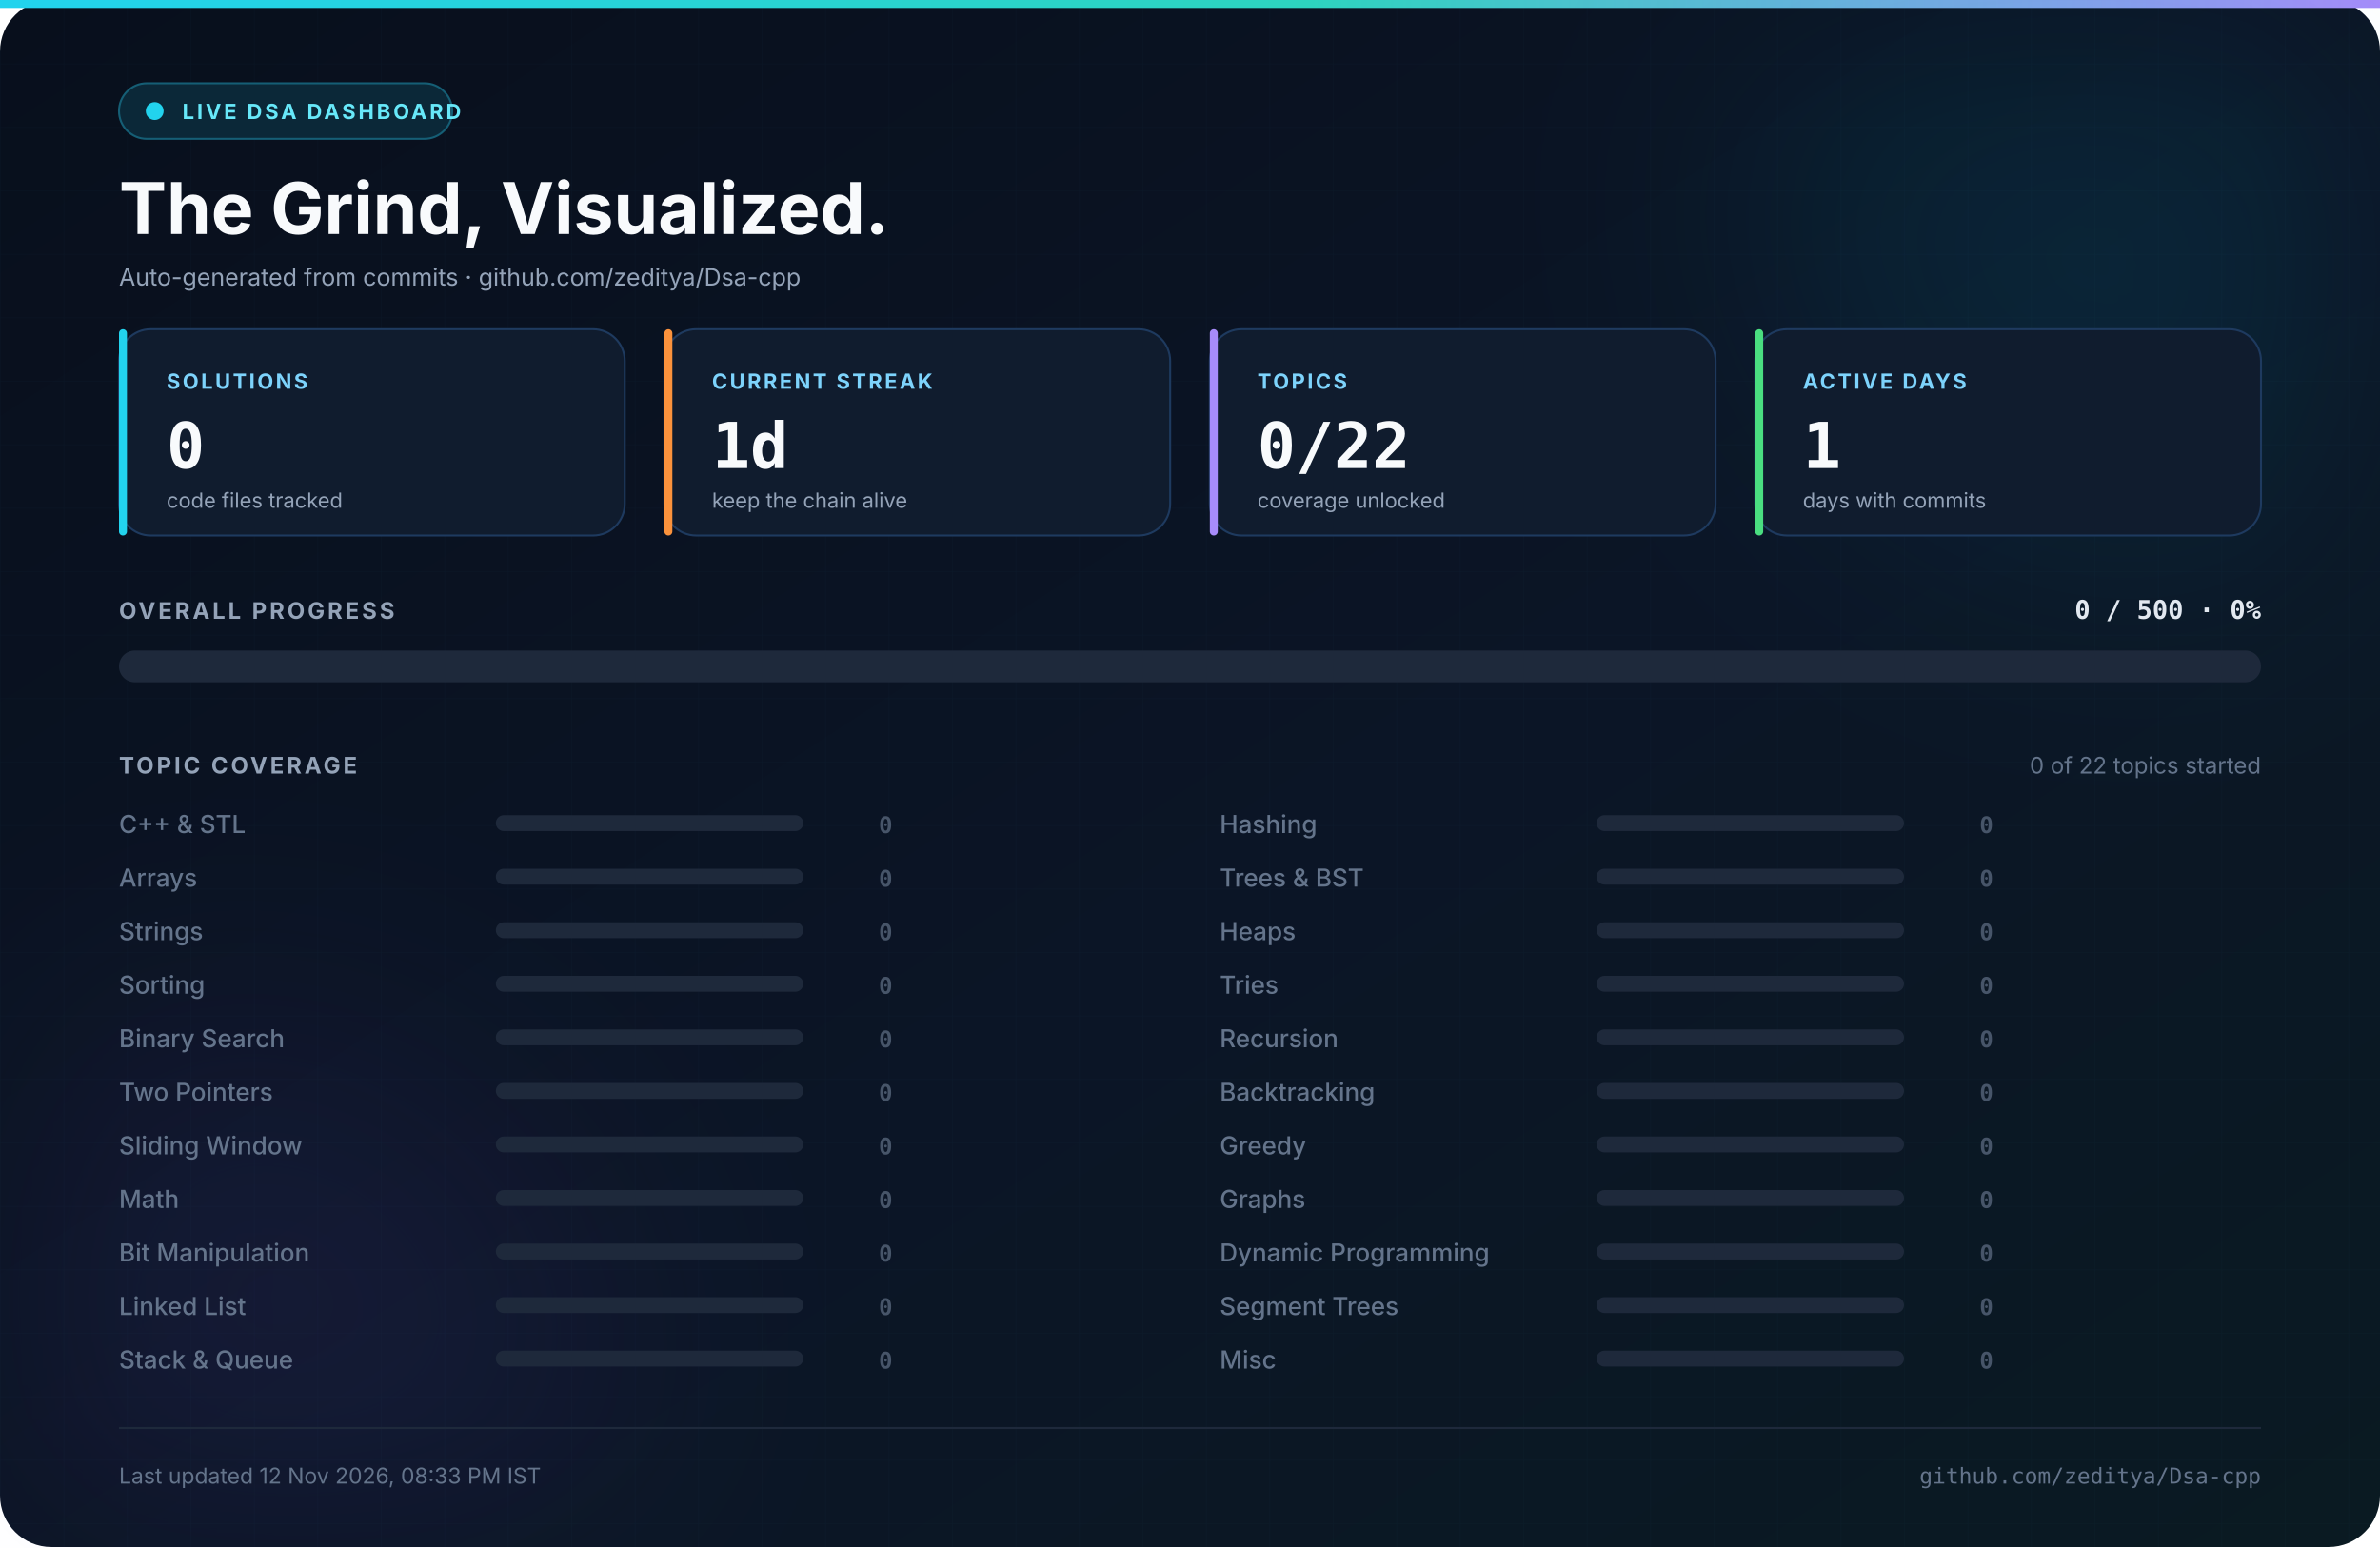
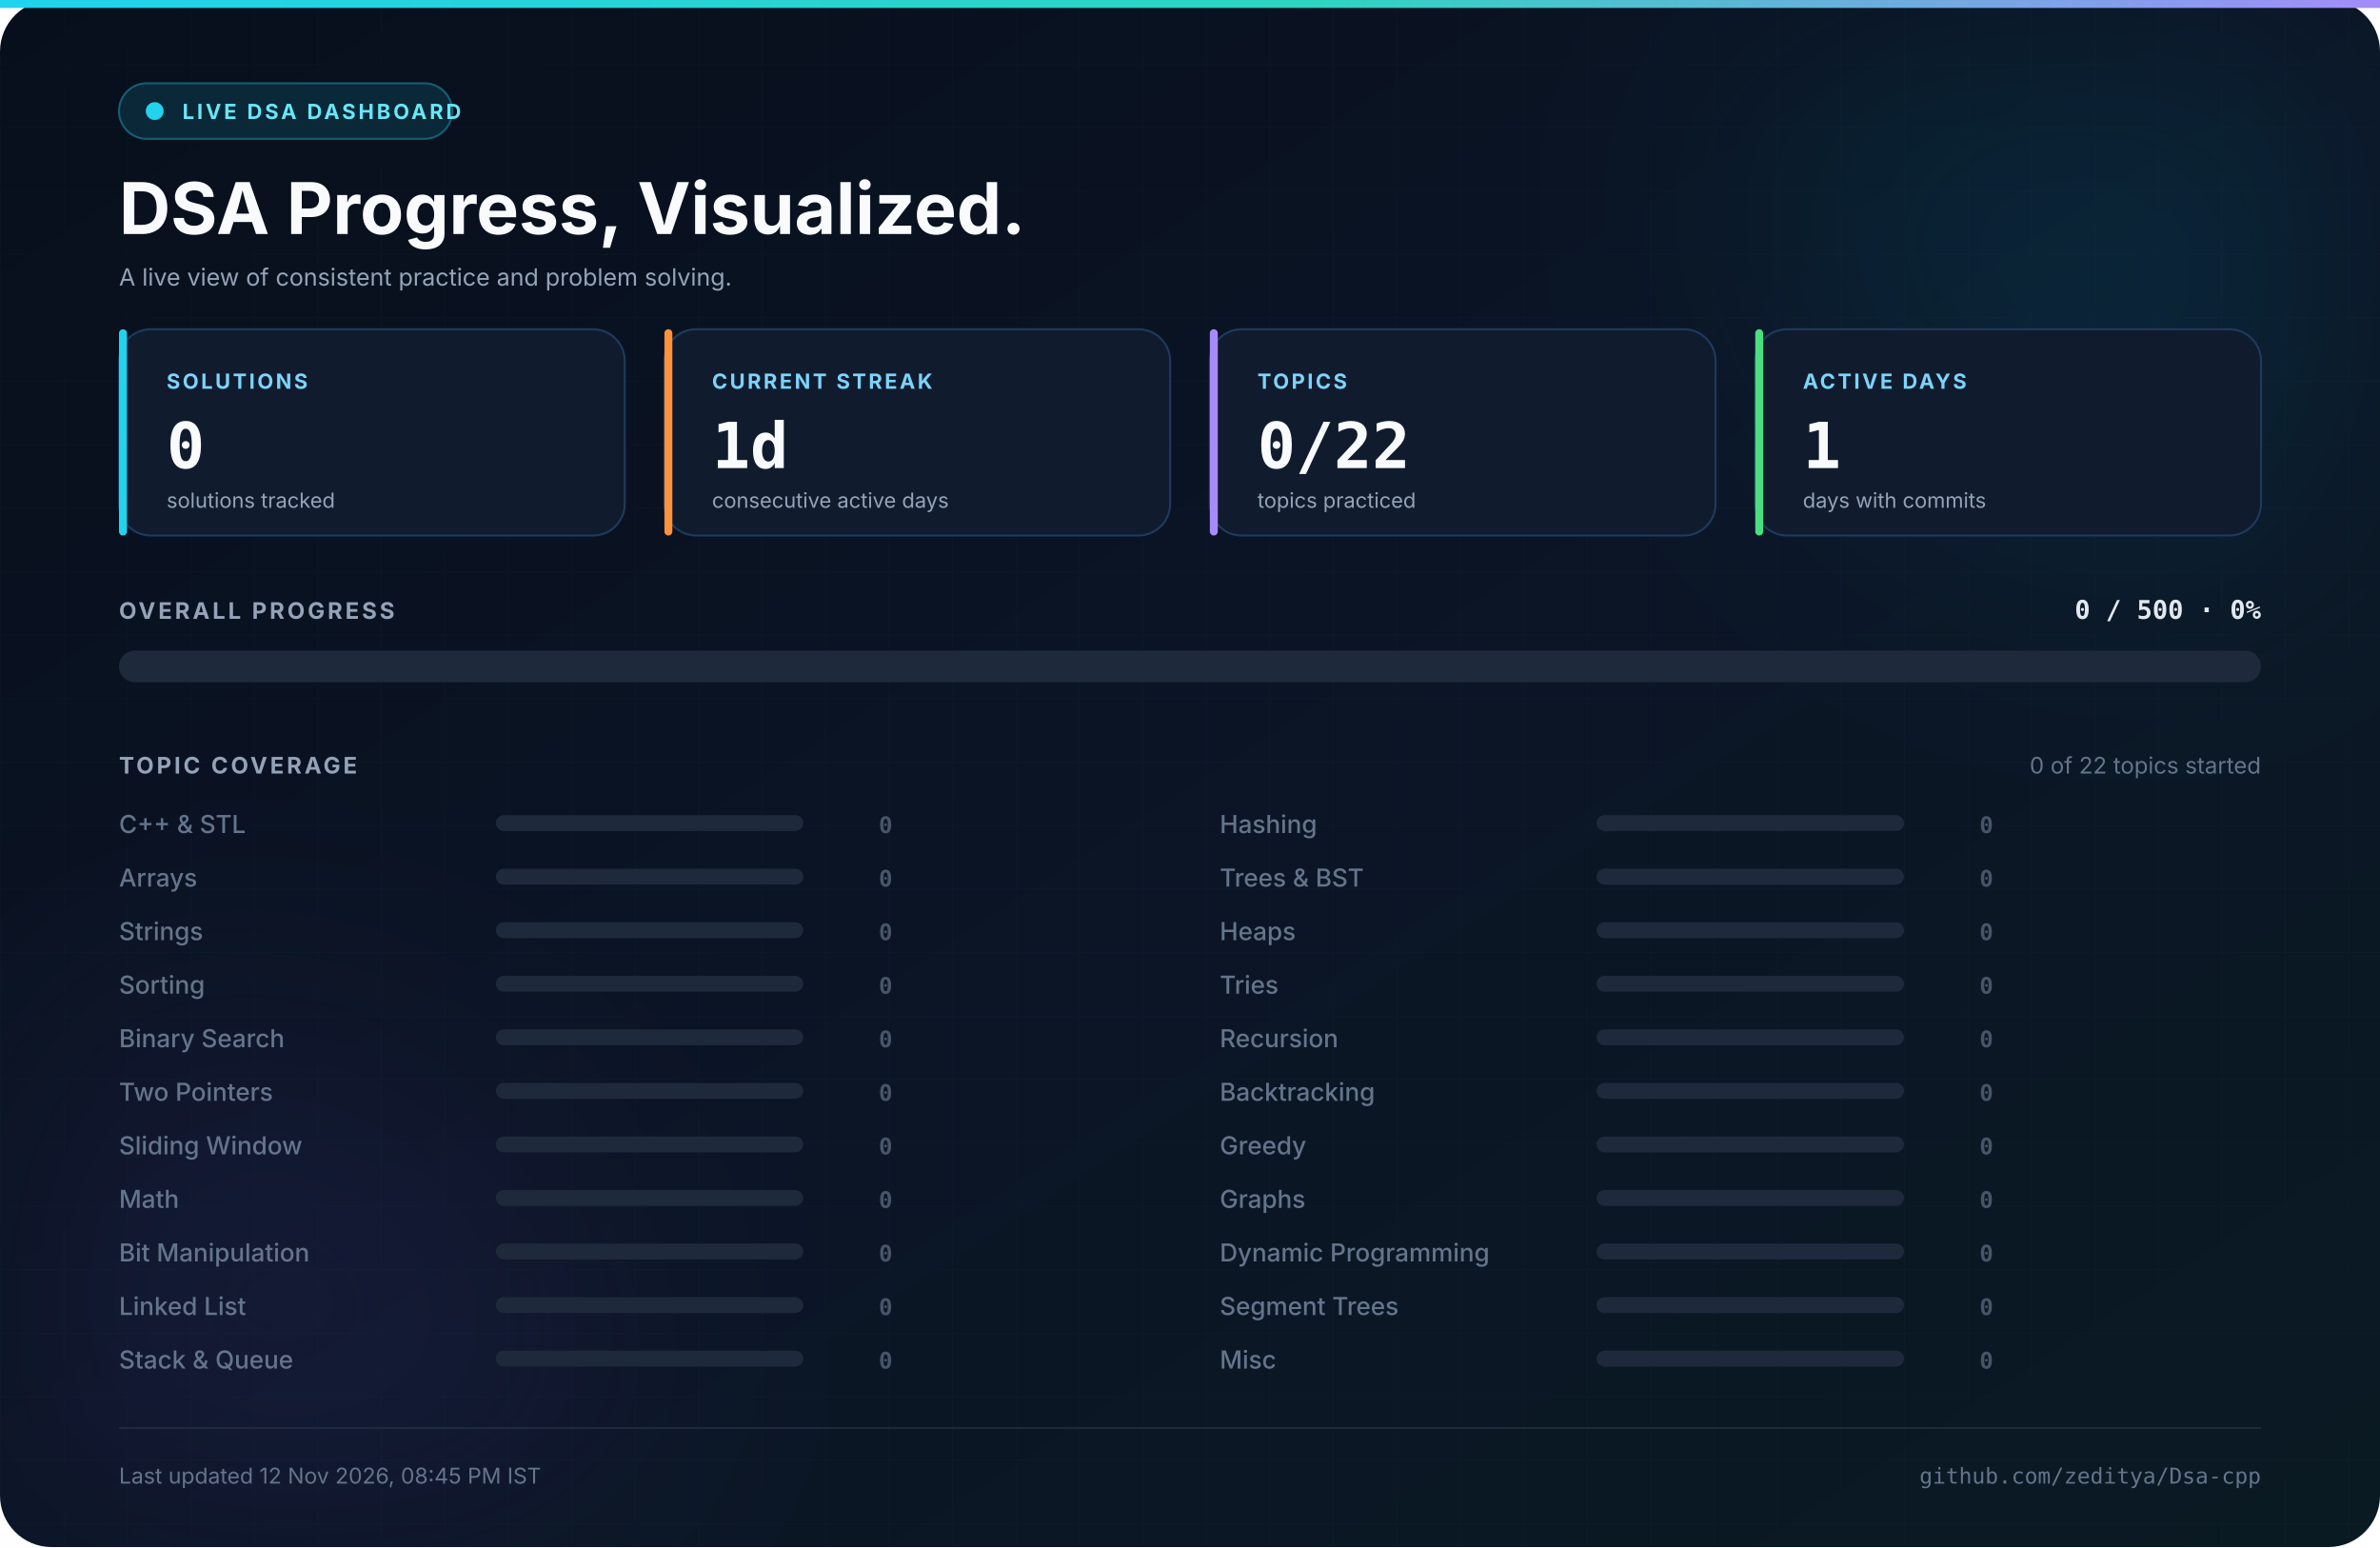
<svg xmlns="http://www.w3.org/2000/svg" width="1200" height="780" viewBox="0 0 1200 780" role="img" aria-label="Live DSA progress dashboard for zeditya">
  <defs>
    <linearGradient id="bg" x1="0" y1="0" x2="1" y2="1">
      <stop offset="0%" stop-color="#080f1c" />
      <stop offset="55%" stop-color="#0b1526" />
      <stop offset="100%" stop-color="#0a1a22" />
    </linearGradient>
    <linearGradient id="accent" x1="0" y1="0" x2="1" y2="0">
      <stop offset="0%" stop-color="#22d3ee" />
      <stop offset="55%" stop-color="#2dd4bf" />
      <stop offset="100%" stop-color="#a78bfa" />
    </linearGradient>
    <linearGradient id="bar" x1="0" y1="0" x2="1" y2="0">
      <stop offset="0%" stop-color="#06b6d4" />
      <stop offset="50%" stop-color="#14b8a6" />
      <stop offset="100%" stop-color="#8b5cf6" />
    </linearGradient>
    <pattern id="grid" width="32" height="32" patternUnits="userSpaceOnUse">
      <path d="M 32 0 L 0 0 0 32" fill="none" stroke="#38bdf8" stroke-width="0.5" />
    </pattern>
    <filter id="blur" x="-50%" y="-50%" width="200%" height="200%">
      <feGaussianBlur stdDeviation="70" />
    </filter>
  </defs>
  <rect width="1200" height="780" rx="26" fill="url(#bg)" />
  <rect width="1200" height="780" rx="26" fill="url(#grid)" opacity="0.035" />
  <rect x="0" y="0" width="1200" height="4" fill="url(#accent)" />
  <circle cx="1080" cy="90" r="190" fill="#06b6d4" opacity="0.10" filter="url(#blur)" />
  <circle cx="120" cy="700" r="180" fill="#8b5cf6" opacity="0.08" filter="url(#blur)" />
  <rect x="60" y="42" width="168" height="28" rx="14" fill="#0b2838" stroke="#155e75" />
  <circle cx="78" cy="56" r="4.5" fill="#22d3ee" />
  <text x="92" y="60" font-family="Inter, 'Segoe UI', 'Helvetica Neue', Arial, sans-serif" font-size="10.5" font-weight="700" fill="#67e8f9" text-anchor="start" letter-spacing="1.4">LIVE DSA DASHBOARD</text>
-   <text x="60" y="118" font-family="Inter, 'Segoe UI', 'Helvetica Neue', Arial, sans-serif" font-size="36" font-weight="700" fill="#f8fafc" text-anchor="start">The Grind, Visualized.</text>
-   <text x="60" y="144" font-family="Inter, 'Segoe UI', 'Helvetica Neue', Arial, sans-serif" font-size="12" font-weight="400" fill="#94a3b8" text-anchor="start">Auto-generated from commits  ·  github.com/zeditya/Dsa-cpp</text>
+   <text x="60" y="118" font-family="Inter, 'Segoe UI', 'Helvetica Neue', Arial, sans-serif" font-size="36" font-weight="700" fill="#f8fafc" text-anchor="start">DSA Progress, Visualized.</text>
+   <text x="60" y="144" font-family="Inter, 'Segoe UI', 'Helvetica Neue', Arial, sans-serif" font-size="12" font-weight="400" fill="#94a3b8" text-anchor="start">A live view of consistent practice and problem solving.</text>
  <rect x="60" y="166" width="255" height="104" rx="16" fill="#101c2e" stroke="#1e3a5f" stroke-width="1" />
  <rect x="60" y="166" width="4" height="104" rx="2" fill="#22d3ee" />
  <text x="84" y="196" font-family="Inter, 'Segoe UI', 'Helvetica Neue', Arial, sans-serif" font-size="10.5" font-weight="700" fill="#7dd3fc" text-anchor="start" letter-spacing="1.2">SOLUTIONS</text>
  <text x="84" y="236" font-family="'JetBrains Mono', 'Fira Code', 'SFMono-Regular', Consolas, monospace" font-size="32" font-weight="700" fill="#f8fafc" text-anchor="start">0</text>
-   <text x="84" y="256" font-family="Inter, 'Segoe UI', 'Helvetica Neue', Arial, sans-serif" font-size="10.5" font-weight="400" fill="#94a3b8" text-anchor="start">code files tracked</text>
+   <text x="84" y="256" font-family="Inter, 'Segoe UI', 'Helvetica Neue', Arial, sans-serif" font-size="10.5" font-weight="400" fill="#94a3b8" text-anchor="start">solutions tracked</text>
  <rect x="335" y="166" width="255" height="104" rx="16" fill="#101c2e" stroke="#1e3a5f" stroke-width="1" />
  <rect x="335" y="166" width="4" height="104" rx="2" fill="#fb923c" />
  <text x="359" y="196" font-family="Inter, 'Segoe UI', 'Helvetica Neue', Arial, sans-serif" font-size="10.5" font-weight="700" fill="#7dd3fc" text-anchor="start" letter-spacing="1.2">CURRENT STREAK</text>
  <text x="359" y="236" font-family="'JetBrains Mono', 'Fira Code', 'SFMono-Regular', Consolas, monospace" font-size="32" font-weight="700" fill="#f8fafc" text-anchor="start">1d</text>
-   <text x="359" y="256" font-family="Inter, 'Segoe UI', 'Helvetica Neue', Arial, sans-serif" font-size="10.5" font-weight="400" fill="#94a3b8" text-anchor="start">keep the chain alive</text>
+   <text x="359" y="256" font-family="Inter, 'Segoe UI', 'Helvetica Neue', Arial, sans-serif" font-size="10.5" font-weight="400" fill="#94a3b8" text-anchor="start">consecutive active days</text>
  <rect x="610" y="166" width="255" height="104" rx="16" fill="#101c2e" stroke="#1e3a5f" stroke-width="1" />
  <rect x="610" y="166" width="4" height="104" rx="2" fill="#a78bfa" />
  <text x="634" y="196" font-family="Inter, 'Segoe UI', 'Helvetica Neue', Arial, sans-serif" font-size="10.5" font-weight="700" fill="#7dd3fc" text-anchor="start" letter-spacing="1.2">TOPICS</text>
  <text x="634" y="236" font-family="'JetBrains Mono', 'Fira Code', 'SFMono-Regular', Consolas, monospace" font-size="32" font-weight="700" fill="#f8fafc" text-anchor="start">0/22</text>
-   <text x="634" y="256" font-family="Inter, 'Segoe UI', 'Helvetica Neue', Arial, sans-serif" font-size="10.5" font-weight="400" fill="#94a3b8" text-anchor="start">coverage unlocked</text>
+   <text x="634" y="256" font-family="Inter, 'Segoe UI', 'Helvetica Neue', Arial, sans-serif" font-size="10.5" font-weight="400" fill="#94a3b8" text-anchor="start">topics practiced</text>
  <rect x="885" y="166" width="255" height="104" rx="16" fill="#101c2e" stroke="#1e3a5f" stroke-width="1" />
  <rect x="885" y="166" width="4" height="104" rx="2" fill="#4ade80" />
  <text x="909" y="196" font-family="Inter, 'Segoe UI', 'Helvetica Neue', Arial, sans-serif" font-size="10.5" font-weight="700" fill="#7dd3fc" text-anchor="start" letter-spacing="1.2">ACTIVE DAYS</text>
  <text x="909" y="236" font-family="'JetBrains Mono', 'Fira Code', 'SFMono-Regular', Consolas, monospace" font-size="32" font-weight="700" fill="#f8fafc" text-anchor="start">1</text>
  <text x="909" y="256" font-family="Inter, 'Segoe UI', 'Helvetica Neue', Arial, sans-serif" font-size="10.5" font-weight="400" fill="#94a3b8" text-anchor="start">days with commits</text>
  <text x="60" y="312" font-family="Inter, 'Segoe UI', 'Helvetica Neue', Arial, sans-serif" font-size="11.5" font-weight="700" fill="#94a3b8" text-anchor="start" letter-spacing="1.4">OVERALL PROGRESS</text>
  <text x="1140" y="312" font-family="'JetBrains Mono', 'Fira Code', 'SFMono-Regular', Consolas, monospace" font-size="13" font-weight="700" fill="#e2e8f0" text-anchor="end">0 / 500  ·  0%</text>
  <rect x="60" y="328" width="1080" height="16" rx="8" fill="#1e293b" />
  <text x="60" y="390" font-family="Inter, 'Segoe UI', 'Helvetica Neue', Arial, sans-serif" font-size="11.5" font-weight="700" fill="#94a3b8" text-anchor="start" letter-spacing="1.4">TOPIC COVERAGE</text>
  <text x="1140" y="390" font-family="Inter, 'Segoe UI', 'Helvetica Neue', Arial, sans-serif" font-size="11.5" font-weight="400" fill="#64748b" text-anchor="end">0 of 22 topics started</text>
  <text x="60" y="420" font-family="Inter, 'Segoe UI', 'Helvetica Neue', Arial, sans-serif" font-size="12.5" font-weight="500" fill="#64748b" text-anchor="start">C++ &amp; STL</text>
  <rect x="250" y="411" width="155" height="8" rx="4" fill="#1e293b" />
  <text x="450" y="420" font-family="'JetBrains Mono', 'Fira Code', 'SFMono-Regular', Consolas, monospace" font-size="11.5" font-weight="700" fill="#475569" text-anchor="end">0</text>
  <text x="60" y="447" font-family="Inter, 'Segoe UI', 'Helvetica Neue', Arial, sans-serif" font-size="12.5" font-weight="500" fill="#64748b" text-anchor="start">Arrays</text>
  <rect x="250" y="438" width="155" height="8" rx="4" fill="#1e293b" />
  <text x="450" y="447" font-family="'JetBrains Mono', 'Fira Code', 'SFMono-Regular', Consolas, monospace" font-size="11.5" font-weight="700" fill="#475569" text-anchor="end">0</text>
  <text x="60" y="474" font-family="Inter, 'Segoe UI', 'Helvetica Neue', Arial, sans-serif" font-size="12.5" font-weight="500" fill="#64748b" text-anchor="start">Strings</text>
  <rect x="250" y="465" width="155" height="8" rx="4" fill="#1e293b" />
  <text x="450" y="474" font-family="'JetBrains Mono', 'Fira Code', 'SFMono-Regular', Consolas, monospace" font-size="11.5" font-weight="700" fill="#475569" text-anchor="end">0</text>
  <text x="60" y="501" font-family="Inter, 'Segoe UI', 'Helvetica Neue', Arial, sans-serif" font-size="12.5" font-weight="500" fill="#64748b" text-anchor="start">Sorting</text>
  <rect x="250" y="492" width="155" height="8" rx="4" fill="#1e293b" />
  <text x="450" y="501" font-family="'JetBrains Mono', 'Fira Code', 'SFMono-Regular', Consolas, monospace" font-size="11.5" font-weight="700" fill="#475569" text-anchor="end">0</text>
  <text x="60" y="528" font-family="Inter, 'Segoe UI', 'Helvetica Neue', Arial, sans-serif" font-size="12.5" font-weight="500" fill="#64748b" text-anchor="start">Binary Search</text>
  <rect x="250" y="519" width="155" height="8" rx="4" fill="#1e293b" />
  <text x="450" y="528" font-family="'JetBrains Mono', 'Fira Code', 'SFMono-Regular', Consolas, monospace" font-size="11.5" font-weight="700" fill="#475569" text-anchor="end">0</text>
  <text x="60" y="555" font-family="Inter, 'Segoe UI', 'Helvetica Neue', Arial, sans-serif" font-size="12.5" font-weight="500" fill="#64748b" text-anchor="start">Two Pointers</text>
  <rect x="250" y="546" width="155" height="8" rx="4" fill="#1e293b" />
  <text x="450" y="555" font-family="'JetBrains Mono', 'Fira Code', 'SFMono-Regular', Consolas, monospace" font-size="11.5" font-weight="700" fill="#475569" text-anchor="end">0</text>
  <text x="60" y="582" font-family="Inter, 'Segoe UI', 'Helvetica Neue', Arial, sans-serif" font-size="12.5" font-weight="500" fill="#64748b" text-anchor="start">Sliding Window</text>
  <rect x="250" y="573" width="155" height="8" rx="4" fill="#1e293b" />
  <text x="450" y="582" font-family="'JetBrains Mono', 'Fira Code', 'SFMono-Regular', Consolas, monospace" font-size="11.5" font-weight="700" fill="#475569" text-anchor="end">0</text>
  <text x="60" y="609" font-family="Inter, 'Segoe UI', 'Helvetica Neue', Arial, sans-serif" font-size="12.5" font-weight="500" fill="#64748b" text-anchor="start">Math</text>
  <rect x="250" y="600" width="155" height="8" rx="4" fill="#1e293b" />
  <text x="450" y="609" font-family="'JetBrains Mono', 'Fira Code', 'SFMono-Regular', Consolas, monospace" font-size="11.5" font-weight="700" fill="#475569" text-anchor="end">0</text>
  <text x="60" y="636" font-family="Inter, 'Segoe UI', 'Helvetica Neue', Arial, sans-serif" font-size="12.5" font-weight="500" fill="#64748b" text-anchor="start">Bit Manipulation</text>
  <rect x="250" y="627" width="155" height="8" rx="4" fill="#1e293b" />
  <text x="450" y="636" font-family="'JetBrains Mono', 'Fira Code', 'SFMono-Regular', Consolas, monospace" font-size="11.5" font-weight="700" fill="#475569" text-anchor="end">0</text>
  <text x="60" y="663" font-family="Inter, 'Segoe UI', 'Helvetica Neue', Arial, sans-serif" font-size="12.5" font-weight="500" fill="#64748b" text-anchor="start">Linked List</text>
  <rect x="250" y="654" width="155" height="8" rx="4" fill="#1e293b" />
  <text x="450" y="663" font-family="'JetBrains Mono', 'Fira Code', 'SFMono-Regular', Consolas, monospace" font-size="11.5" font-weight="700" fill="#475569" text-anchor="end">0</text>
  <text x="60" y="690" font-family="Inter, 'Segoe UI', 'Helvetica Neue', Arial, sans-serif" font-size="12.5" font-weight="500" fill="#64748b" text-anchor="start">Stack &amp; Queue</text>
  <rect x="250" y="681" width="155" height="8" rx="4" fill="#1e293b" />
  <text x="450" y="690" font-family="'JetBrains Mono', 'Fira Code', 'SFMono-Regular', Consolas, monospace" font-size="11.5" font-weight="700" fill="#475569" text-anchor="end">0</text>
  <text x="615" y="420" font-family="Inter, 'Segoe UI', 'Helvetica Neue', Arial, sans-serif" font-size="12.5" font-weight="500" fill="#64748b" text-anchor="start">Hashing</text>
  <rect x="805" y="411" width="155" height="8" rx="4" fill="#1e293b" />
  <text x="1005" y="420" font-family="'JetBrains Mono', 'Fira Code', 'SFMono-Regular', Consolas, monospace" font-size="11.5" font-weight="700" fill="#475569" text-anchor="end">0</text>
  <text x="615" y="447" font-family="Inter, 'Segoe UI', 'Helvetica Neue', Arial, sans-serif" font-size="12.5" font-weight="500" fill="#64748b" text-anchor="start">Trees &amp; BST</text>
  <rect x="805" y="438" width="155" height="8" rx="4" fill="#1e293b" />
  <text x="1005" y="447" font-family="'JetBrains Mono', 'Fira Code', 'SFMono-Regular', Consolas, monospace" font-size="11.5" font-weight="700" fill="#475569" text-anchor="end">0</text>
  <text x="615" y="474" font-family="Inter, 'Segoe UI', 'Helvetica Neue', Arial, sans-serif" font-size="12.5" font-weight="500" fill="#64748b" text-anchor="start">Heaps</text>
  <rect x="805" y="465" width="155" height="8" rx="4" fill="#1e293b" />
  <text x="1005" y="474" font-family="'JetBrains Mono', 'Fira Code', 'SFMono-Regular', Consolas, monospace" font-size="11.5" font-weight="700" fill="#475569" text-anchor="end">0</text>
  <text x="615" y="501" font-family="Inter, 'Segoe UI', 'Helvetica Neue', Arial, sans-serif" font-size="12.5" font-weight="500" fill="#64748b" text-anchor="start">Tries</text>
  <rect x="805" y="492" width="155" height="8" rx="4" fill="#1e293b" />
  <text x="1005" y="501" font-family="'JetBrains Mono', 'Fira Code', 'SFMono-Regular', Consolas, monospace" font-size="11.5" font-weight="700" fill="#475569" text-anchor="end">0</text>
  <text x="615" y="528" font-family="Inter, 'Segoe UI', 'Helvetica Neue', Arial, sans-serif" font-size="12.5" font-weight="500" fill="#64748b" text-anchor="start">Recursion</text>
  <rect x="805" y="519" width="155" height="8" rx="4" fill="#1e293b" />
  <text x="1005" y="528" font-family="'JetBrains Mono', 'Fira Code', 'SFMono-Regular', Consolas, monospace" font-size="11.5" font-weight="700" fill="#475569" text-anchor="end">0</text>
  <text x="615" y="555" font-family="Inter, 'Segoe UI', 'Helvetica Neue', Arial, sans-serif" font-size="12.5" font-weight="500" fill="#64748b" text-anchor="start">Backtracking</text>
  <rect x="805" y="546" width="155" height="8" rx="4" fill="#1e293b" />
  <text x="1005" y="555" font-family="'JetBrains Mono', 'Fira Code', 'SFMono-Regular', Consolas, monospace" font-size="11.5" font-weight="700" fill="#475569" text-anchor="end">0</text>
  <text x="615" y="582" font-family="Inter, 'Segoe UI', 'Helvetica Neue', Arial, sans-serif" font-size="12.5" font-weight="500" fill="#64748b" text-anchor="start">Greedy</text>
  <rect x="805" y="573" width="155" height="8" rx="4" fill="#1e293b" />
  <text x="1005" y="582" font-family="'JetBrains Mono', 'Fira Code', 'SFMono-Regular', Consolas, monospace" font-size="11.5" font-weight="700" fill="#475569" text-anchor="end">0</text>
  <text x="615" y="609" font-family="Inter, 'Segoe UI', 'Helvetica Neue', Arial, sans-serif" font-size="12.5" font-weight="500" fill="#64748b" text-anchor="start">Graphs</text>
  <rect x="805" y="600" width="155" height="8" rx="4" fill="#1e293b" />
  <text x="1005" y="609" font-family="'JetBrains Mono', 'Fira Code', 'SFMono-Regular', Consolas, monospace" font-size="11.5" font-weight="700" fill="#475569" text-anchor="end">0</text>
  <text x="615" y="636" font-family="Inter, 'Segoe UI', 'Helvetica Neue', Arial, sans-serif" font-size="12.5" font-weight="500" fill="#64748b" text-anchor="start">Dynamic Programming</text>
  <rect x="805" y="627" width="155" height="8" rx="4" fill="#1e293b" />
  <text x="1005" y="636" font-family="'JetBrains Mono', 'Fira Code', 'SFMono-Regular', Consolas, monospace" font-size="11.5" font-weight="700" fill="#475569" text-anchor="end">0</text>
  <text x="615" y="663" font-family="Inter, 'Segoe UI', 'Helvetica Neue', Arial, sans-serif" font-size="12.5" font-weight="500" fill="#64748b" text-anchor="start">Segment Trees</text>
  <rect x="805" y="654" width="155" height="8" rx="4" fill="#1e293b" />
  <text x="1005" y="663" font-family="'JetBrains Mono', 'Fira Code', 'SFMono-Regular', Consolas, monospace" font-size="11.5" font-weight="700" fill="#475569" text-anchor="end">0</text>
  <text x="615" y="690" font-family="Inter, 'Segoe UI', 'Helvetica Neue', Arial, sans-serif" font-size="12.5" font-weight="500" fill="#64748b" text-anchor="start">Misc</text>
  <rect x="805" y="681" width="155" height="8" rx="4" fill="#1e293b" />
  <text x="1005" y="690" font-family="'JetBrains Mono', 'Fira Code', 'SFMono-Regular', Consolas, monospace" font-size="11.5" font-weight="700" fill="#475569" text-anchor="end">0</text>
  <line x1="60" y1="720" x2="1140" y2="720" stroke="#1e293b" stroke-width="1" />
-   <text x="60" y="748" font-family="Inter, 'Segoe UI', 'Helvetica Neue', Arial, sans-serif" font-size="11" font-weight="400" fill="#64748b" text-anchor="start">Last updated 12 Nov 2026, 08:33 PM IST</text>
+   <text x="60" y="748" font-family="Inter, 'Segoe UI', 'Helvetica Neue', Arial, sans-serif" font-size="11" font-weight="400" fill="#64748b" text-anchor="start">Last updated 12 Nov 2026, 08:45 PM IST</text>
  <text x="1140" y="748" font-family="'JetBrains Mono', 'Fira Code', 'SFMono-Regular', Consolas, monospace" font-size="11" font-weight="400" fill="#64748b" text-anchor="end">github.com/zeditya/Dsa-cpp</text>
</svg>
